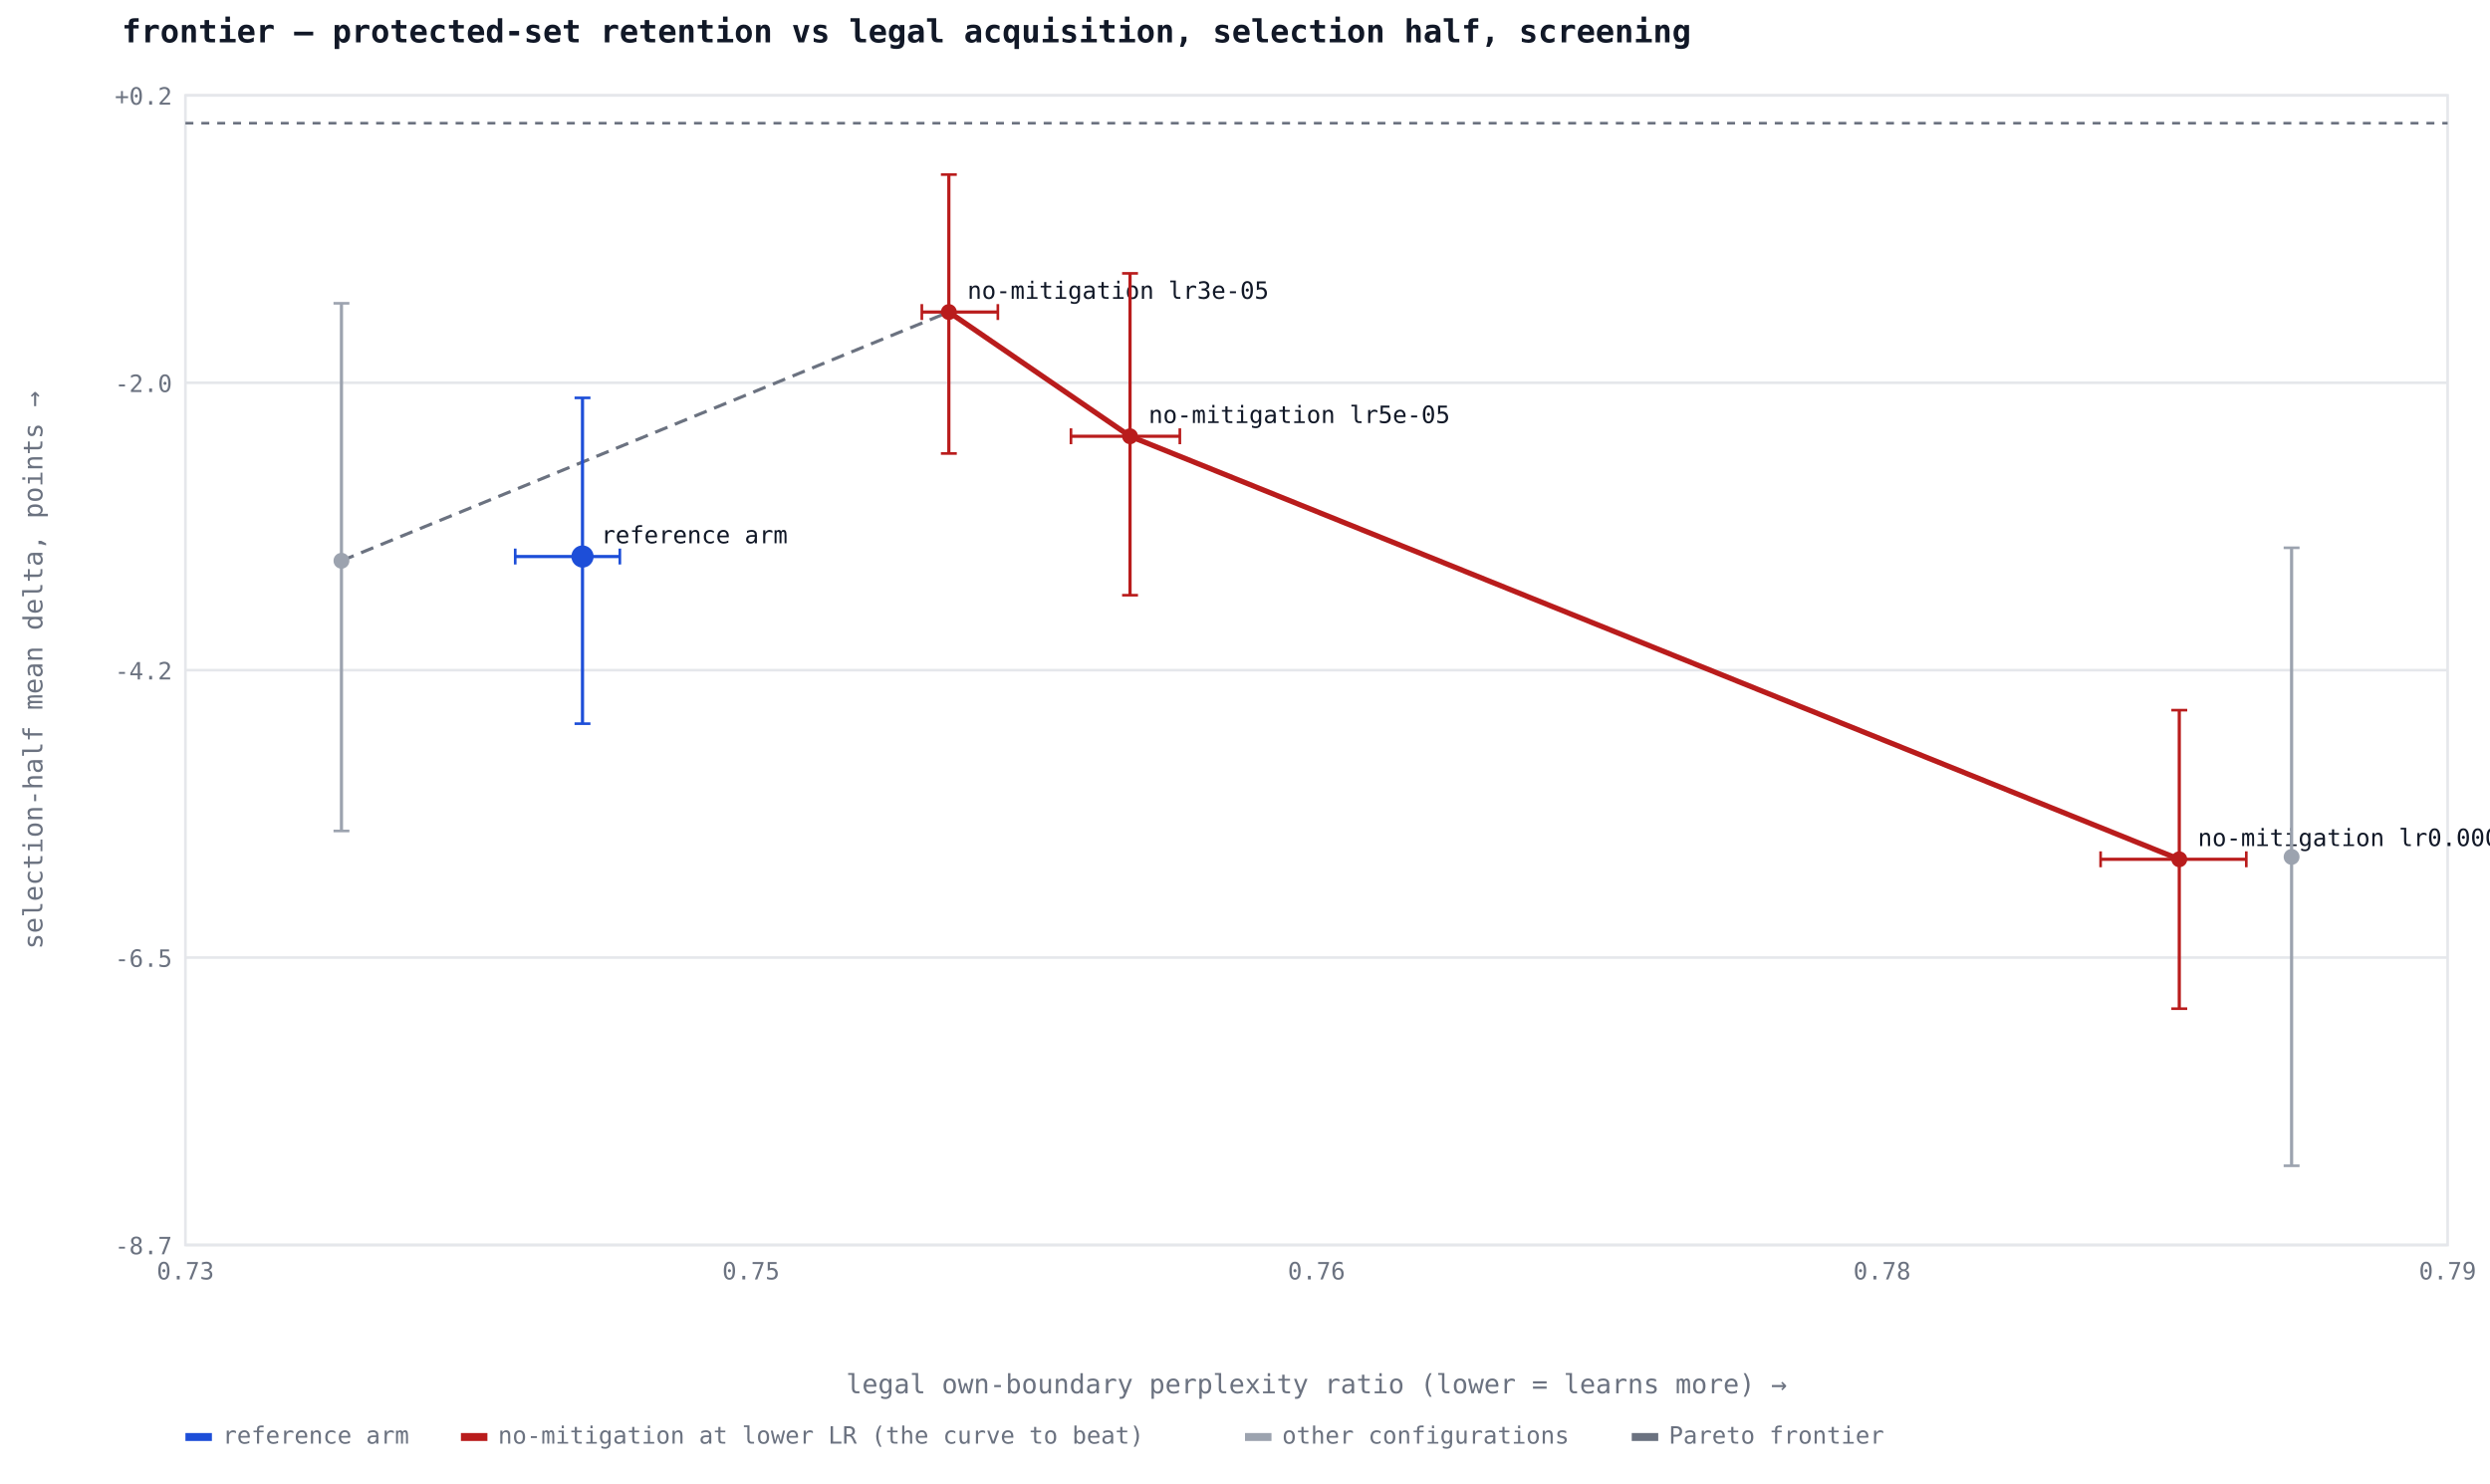
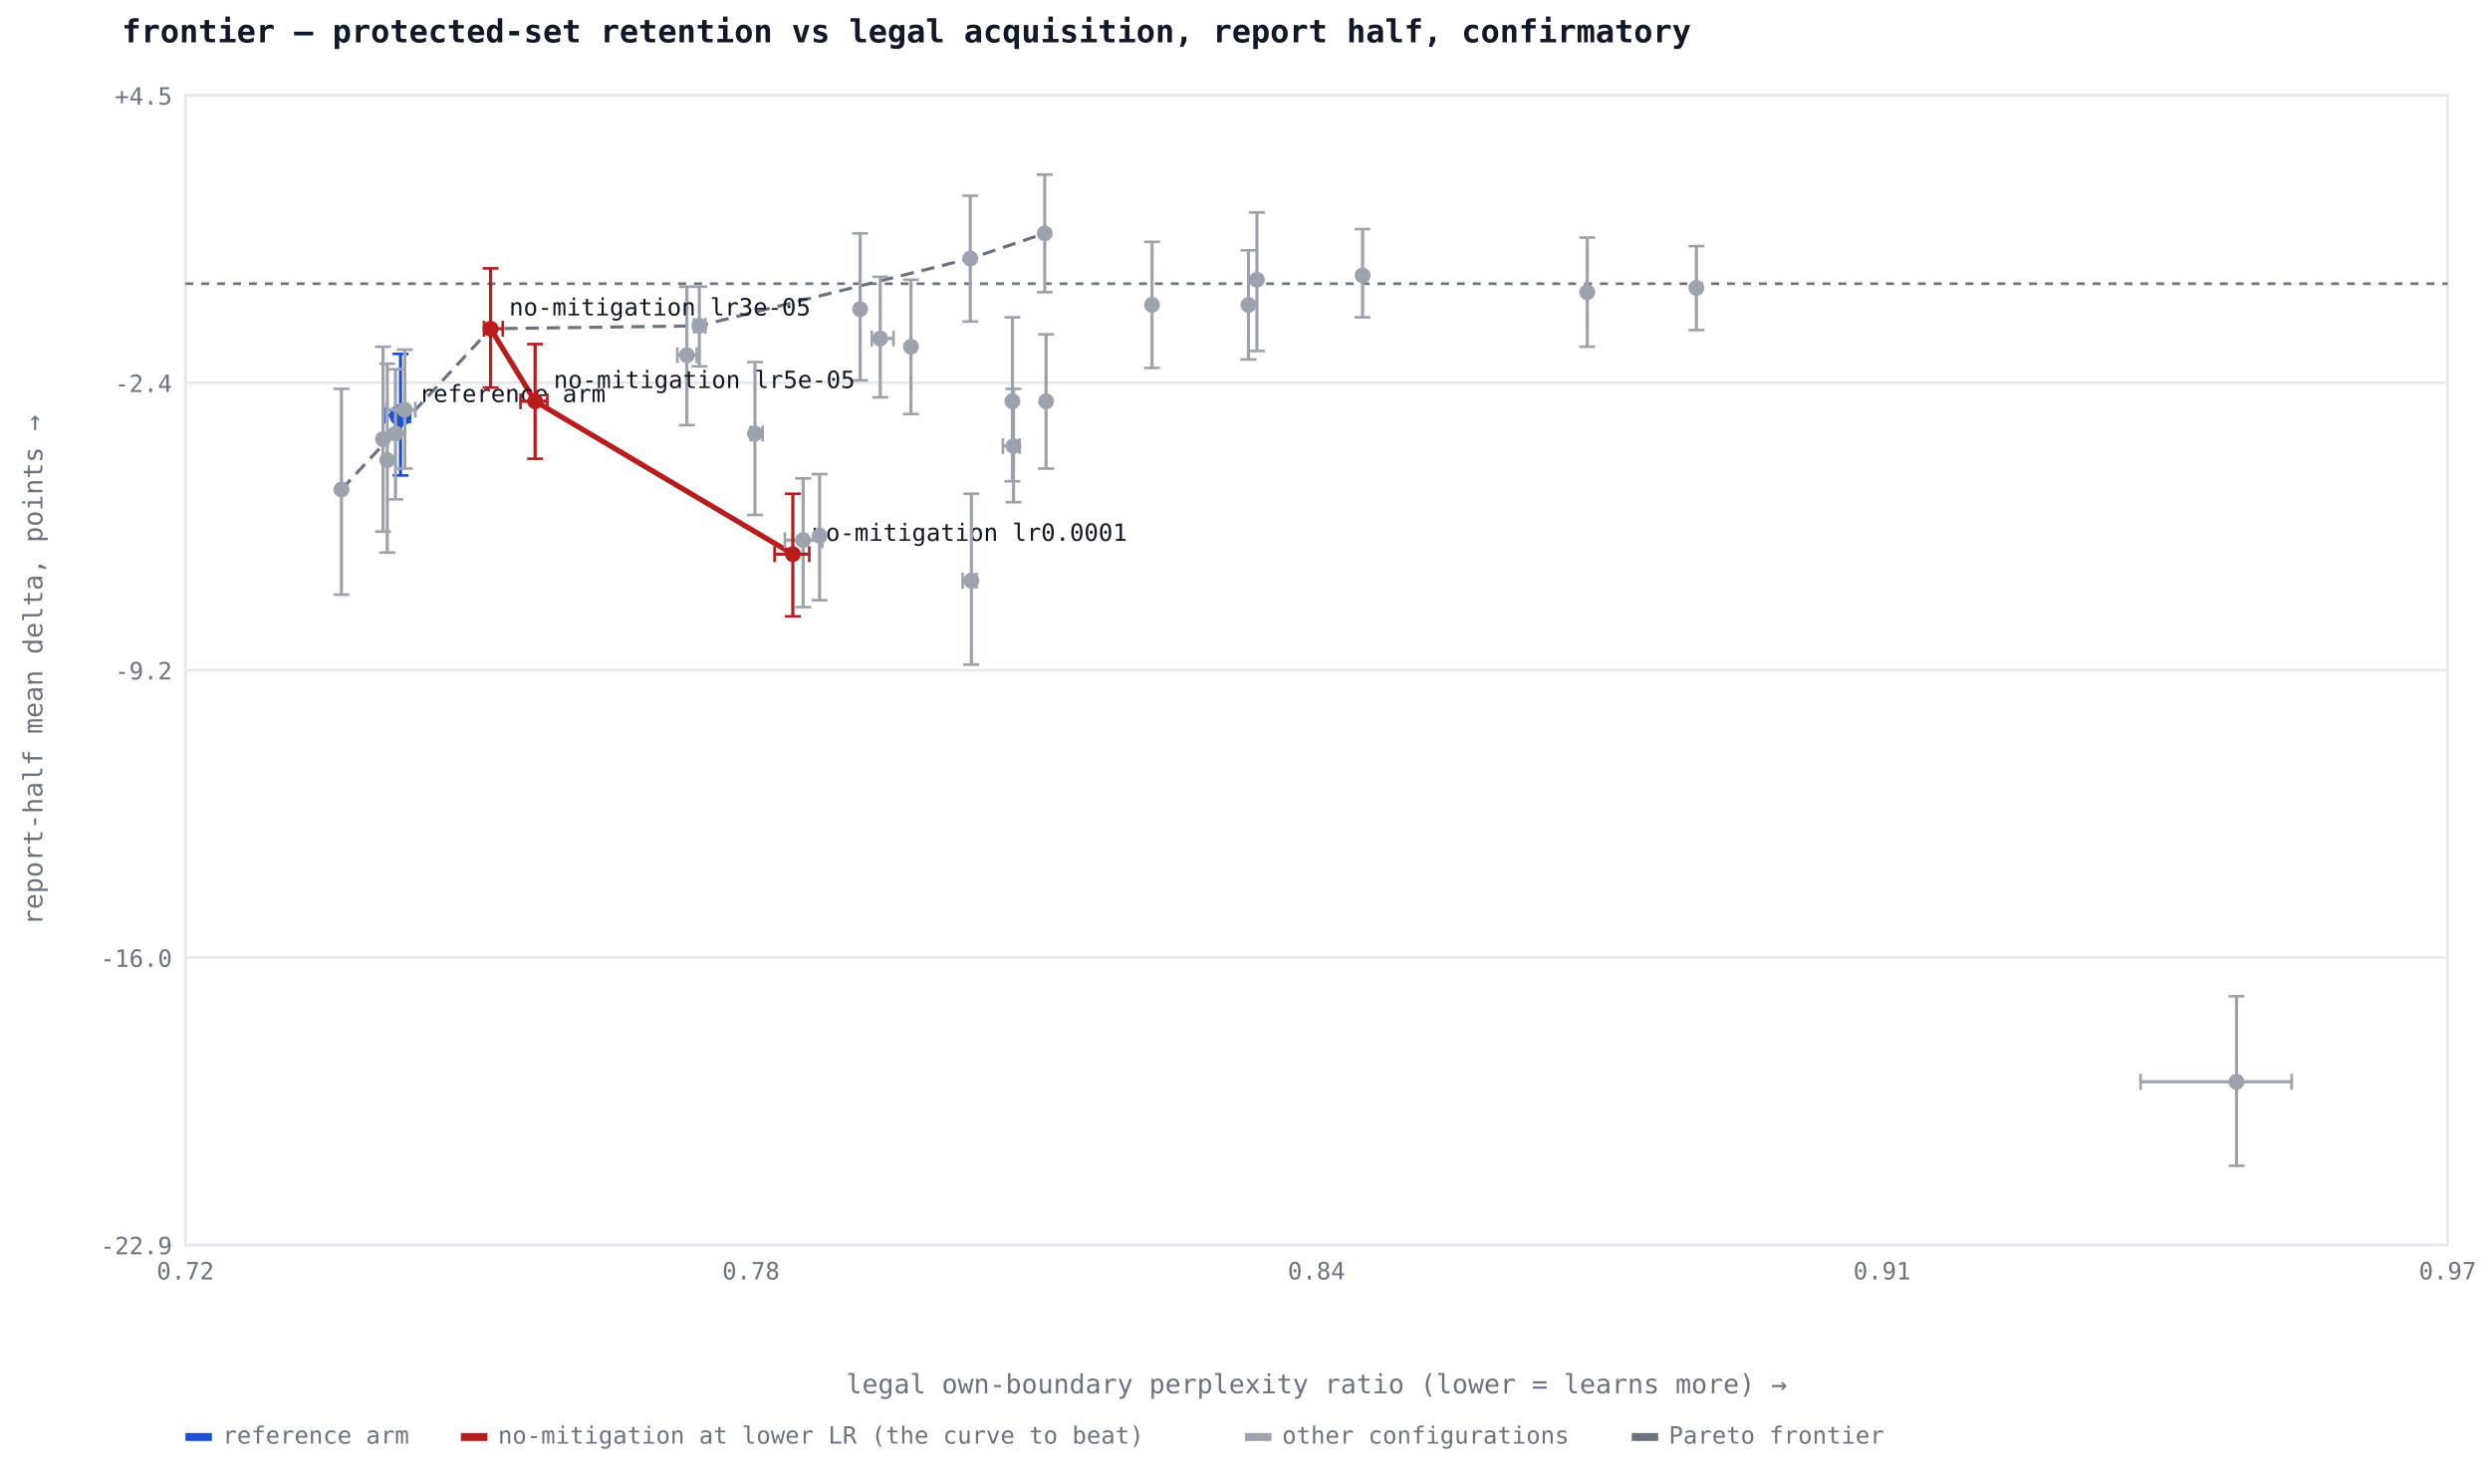
<svg xmlns="http://www.w3.org/2000/svg" viewBox="0 0 940 560" font-family="ui-monospace, Menlo, monospace" font-size="10" fill="#111827">
-   <text x="46" y="16" font-size="12" font-weight="bold">frontier — protected-set retention vs legal acquisition, selection half, screening</text>
+   <text x="46" y="16" font-size="12" font-weight="bold">frontier — protected-set retention vs legal acquisition, report half, confirmatory</text>
  <line x1="70" x2="924" y1="470.0" y2="470.0" stroke="#e5e7eb" />
-   <text x="65" y="473.5" text-anchor="end" font-size="9" fill="#6b7280">-8.7</text>
+   <text x="65" y="473.5" text-anchor="end" font-size="9" fill="#6b7280">-22.9</text>
  <line x1="70" x2="924" y1="361.5" y2="361.5" stroke="#e5e7eb" />
-   <text x="65" y="365.0" text-anchor="end" font-size="9" fill="#6b7280">-6.5</text>
+   <text x="65" y="365.0" text-anchor="end" font-size="9" fill="#6b7280">-16.0</text>
  <line x1="70" x2="924" y1="253.0" y2="253.0" stroke="#e5e7eb" />
-   <text x="65" y="256.5" text-anchor="end" font-size="9" fill="#6b7280">-4.2</text>
+   <text x="65" y="256.5" text-anchor="end" font-size="9" fill="#6b7280">-9.2</text>
  <line x1="70" x2="924" y1="144.5" y2="144.5" stroke="#e5e7eb" />
-   <text x="65" y="148.0" text-anchor="end" font-size="9" fill="#6b7280">-2.0</text>
+   <text x="65" y="148.0" text-anchor="end" font-size="9" fill="#6b7280">-2.4</text>
  <line x1="70" x2="924" y1="36.0" y2="36.0" stroke="#e5e7eb" />
-   <text x="65" y="39.5" text-anchor="end" font-size="9" fill="#6b7280">+0.2</text>
-   <text x="70.0" y="483" text-anchor="middle" font-size="9" fill="#6b7280">0.73</text>
-   <text x="283.5" y="483" text-anchor="middle" font-size="9" fill="#6b7280">0.75</text>
-   <text x="497.0" y="483" text-anchor="middle" font-size="9" fill="#6b7280">0.76</text>
-   <text x="710.5" y="483" text-anchor="middle" font-size="9" fill="#6b7280">0.78</text>
-   <text x="924.0" y="483" text-anchor="middle" font-size="9" fill="#6b7280">0.79</text>
+   <text x="65" y="39.5" text-anchor="end" font-size="9" fill="#6b7280">+4.5</text>
+   <text x="70.0" y="483" text-anchor="middle" font-size="9" fill="#6b7280">0.72</text>
+   <text x="283.5" y="483" text-anchor="middle" font-size="9" fill="#6b7280">0.78</text>
+   <text x="497.0" y="483" text-anchor="middle" font-size="9" fill="#6b7280">0.84</text>
+   <text x="710.5" y="483" text-anchor="middle" font-size="9" fill="#6b7280">0.91</text>
+   <text x="924.0" y="483" text-anchor="middle" font-size="9" fill="#6b7280">0.97</text>
  <rect x="70" y="36" width="854" height="434" fill="none" stroke="#e5e7eb" />
-   <line x1="70" x2="924" y1="46.5" y2="46.5" stroke="#6b7280" stroke-dasharray="3 3" />
-   <path d="M822.7,324.4 L426.6,164.7 L358.2,117.8" fill="none" stroke="#b91c1c" stroke-width="2" />
-   <path d="M128.9,211.7 L358.2,117.8" fill="none" stroke="#6b7280" stroke-width="1.2" stroke-dasharray="5 3" />
-   <line x1="128.9" x2="128.9" y1="114.5" y2="313.7" stroke="#9ca3af" stroke-width="1.2" />
-   <line x1="125.9" x2="131.9" y1="114.5" y2="114.5" stroke="#9ca3af" />
-   <line x1="125.9" x2="131.9" y1="313.7" y2="313.7" stroke="#9ca3af" />
-   <circle class="pt" cx="128.9" cy="211.7" r="3" fill="#9ca3af" />
-   <line x1="194.5" x2="234.0" y1="210.1" y2="210.1" stroke="#1d4ed8" stroke-width="1.2" />
-   <line x1="194.5" x2="194.5" y1="207.1" y2="213.1" stroke="#1d4ed8" />
-   <line x1="234.0" x2="234.0" y1="207.1" y2="213.1" stroke="#1d4ed8" />
-   <line x1="219.9" x2="219.9" y1="150.2" y2="273.2" stroke="#1d4ed8" stroke-width="1.2" />
-   <line x1="216.9" x2="222.9" y1="150.2" y2="150.2" stroke="#1d4ed8" />
-   <line x1="216.9" x2="222.9" y1="273.2" y2="273.2" stroke="#1d4ed8" />
-   <circle class="pt" cx="219.9" cy="210.1" r="4.2" fill="#1d4ed8" />
-   <text x="226.9" y="205.1" font-size="9" fill="#111827">reference arm</text>
-   <line x1="793.0" x2="848.0" y1="324.4" y2="324.4" stroke="#b91c1c" stroke-width="1.2" />
-   <line x1="793.0" x2="793.0" y1="321.4" y2="327.4" stroke="#b91c1c" />
-   <line x1="848.0" x2="848.0" y1="321.4" y2="327.4" stroke="#b91c1c" />
-   <line x1="822.7" x2="822.7" y1="268.1" y2="380.8" stroke="#b91c1c" stroke-width="1.2" />
-   <line x1="819.7" x2="825.7" y1="268.1" y2="268.1" stroke="#b91c1c" />
-   <line x1="819.7" x2="825.7" y1="380.8" y2="380.8" stroke="#b91c1c" />
-   <circle class="pt" cx="822.7" cy="324.4" r="3" fill="#b91c1c" />
-   <text x="829.7" y="319.4" font-size="9" fill="#111827">no-mitigation lr0.0001</text>
-   <line x1="348.0" x2="376.7" y1="117.8" y2="117.8" stroke="#b91c1c" stroke-width="1.2" />
-   <line x1="348.0" x2="348.0" y1="114.8" y2="120.8" stroke="#b91c1c" />
-   <line x1="376.7" x2="376.7" y1="114.8" y2="120.8" stroke="#b91c1c" />
-   <line x1="358.2" x2="358.2" y1="65.9" y2="171.2" stroke="#b91c1c" stroke-width="1.2" />
-   <line x1="355.2" x2="361.2" y1="65.9" y2="65.9" stroke="#b91c1c" />
-   <line x1="355.2" x2="361.2" y1="171.2" y2="171.2" stroke="#b91c1c" />
-   <circle class="pt" cx="358.2" cy="117.8" r="3" fill="#b91c1c" />
-   <text x="365.2" y="112.8" font-size="9" fill="#111827">no-mitigation lr3e-05</text>
-   <line x1="404.3" x2="445.4" y1="164.7" y2="164.7" stroke="#b91c1c" stroke-width="1.2" />
-   <line x1="404.3" x2="404.3" y1="161.7" y2="167.7" stroke="#b91c1c" />
-   <line x1="445.4" x2="445.4" y1="161.7" y2="167.7" stroke="#b91c1c" />
-   <line x1="426.6" x2="426.6" y1="103.2" y2="224.7" stroke="#b91c1c" stroke-width="1.2" />
-   <line x1="423.6" x2="429.6" y1="103.2" y2="103.2" stroke="#b91c1c" />
-   <line x1="423.6" x2="429.6" y1="224.7" y2="224.7" stroke="#b91c1c" />
-   <circle class="pt" cx="426.6" cy="164.7" r="3" fill="#b91c1c" />
-   <text x="433.6" y="159.7" font-size="9" fill="#111827">no-mitigation lr5e-05</text>
-   <line x1="865.1" x2="865.1" y1="206.8" y2="440.1" stroke="#9ca3af" stroke-width="1.2" />
-   <line x1="862.1" x2="868.1" y1="206.8" y2="206.8" stroke="#9ca3af" />
-   <line x1="862.1" x2="868.1" y1="440.1" y2="440.1" stroke="#9ca3af" />
-   <circle class="pt" cx="865.1" cy="323.5" r="3" fill="#9ca3af" />
+   <line x1="70" x2="924" y1="107.1" y2="107.1" stroke="#6b7280" stroke-dasharray="3 3" />
+   <path d="M299.3,209.2 L202.0,151.5 L185.2,124.1" fill="none" stroke="#b91c1c" stroke-width="2" />
+   <path d="M128.9,184.8 L185.2,124.1 L264.0,123.0 L366.3,97.6 L394.4,88.1" fill="none" stroke="#6b7280" stroke-width="1.2" stroke-dasharray="5 3" />
+   <line x1="640.4" x2="640.4" y1="92.9" y2="124.6" stroke="#9ca3af" stroke-width="1.2" />
+   <line x1="637.4" x2="643.4" y1="92.9" y2="92.9" stroke="#9ca3af" />
+   <line x1="637.4" x2="643.4" y1="124.6" y2="124.6" stroke="#9ca3af" />
+   <circle class="pt" cx="640.4" cy="108.7" r="3" fill="#9ca3af" />
+   <line x1="599.2" x2="599.2" y1="89.7" y2="130.9" stroke="#9ca3af" stroke-width="1.2" />
+   <line x1="596.2" x2="602.2" y1="89.7" y2="89.7" stroke="#9ca3af" />
+   <line x1="596.2" x2="602.2" y1="130.9" y2="130.9" stroke="#9ca3af" />
+   <circle class="pt" cx="599.2" cy="110.3" r="3" fill="#9ca3af" />
+   <line x1="343.9" x2="343.9" y1="105.6" y2="156.3" stroke="#9ca3af" stroke-width="1.2" />
+   <line x1="340.9" x2="346.9" y1="105.6" y2="105.6" stroke="#9ca3af" />
+   <line x1="340.9" x2="346.9" y1="156.3" y2="156.3" stroke="#9ca3af" />
+   <circle class="pt" cx="343.9" cy="130.9" r="3" fill="#9ca3af" />
+   <line x1="394.9" x2="394.9" y1="126.2" y2="176.9" stroke="#9ca3af" stroke-width="1.2" />
+   <line x1="391.9" x2="397.9" y1="126.2" y2="126.2" stroke="#9ca3af" />
+   <line x1="391.9" x2="397.9" y1="176.9" y2="176.9" stroke="#9ca3af" />
+   <circle class="pt" cx="394.9" cy="151.5" r="3" fill="#9ca3af" />
+   <line x1="474.5" x2="474.5" y1="80.2" y2="132.5" stroke="#9ca3af" stroke-width="1.2" />
+   <line x1="471.5" x2="477.5" y1="80.2" y2="80.2" stroke="#9ca3af" />
+   <line x1="471.5" x2="477.5" y1="132.5" y2="132.5" stroke="#9ca3af" />
+   <circle class="pt" cx="474.5" cy="105.6" r="3" fill="#9ca3af" />
+   <line x1="514.4" x2="514.4" y1="86.5" y2="119.8" stroke="#9ca3af" stroke-width="1.2" />
+   <line x1="511.4" x2="517.4" y1="86.5" y2="86.5" stroke="#9ca3af" />
+   <line x1="511.4" x2="517.4" y1="119.8" y2="119.8" stroke="#9ca3af" />
+   <circle class="pt" cx="514.4" cy="104.0" r="3" fill="#9ca3af" />
+   <line x1="324.7" x2="324.7" y1="88.1" y2="143.6" stroke="#9ca3af" stroke-width="1.2" />
+   <line x1="321.7" x2="327.7" y1="88.1" y2="88.1" stroke="#9ca3af" />
+   <line x1="321.7" x2="327.7" y1="143.6" y2="143.6" stroke="#9ca3af" />
+   <circle class="pt" cx="324.7" cy="116.7" r="3" fill="#9ca3af" />
+   <line x1="296.3" x2="310.4" y1="203.9" y2="203.9" stroke="#9ca3af" stroke-width="1.2" />
+   <line x1="296.3" x2="296.3" y1="200.9" y2="206.9" stroke="#9ca3af" />
+   <line x1="310.4" x2="310.4" y1="200.9" y2="206.9" stroke="#9ca3af" />
+   <line x1="303.2" x2="303.2" y1="180.6" y2="229.2" stroke="#9ca3af" stroke-width="1.2" />
+   <line x1="300.2" x2="306.2" y1="180.6" y2="180.6" stroke="#9ca3af" />
+   <line x1="300.2" x2="306.2" y1="229.2" y2="229.2" stroke="#9ca3af" />
+   <circle class="pt" cx="303.2" cy="203.9" r="3" fill="#9ca3af" />
+   <line x1="382.2" x2="382.2" y1="119.8" y2="181.7" stroke="#9ca3af" stroke-width="1.2" />
+   <line x1="379.2" x2="385.2" y1="119.8" y2="119.8" stroke="#9ca3af" />
+   <line x1="379.2" x2="385.2" y1="181.7" y2="181.7" stroke="#9ca3af" />
+   <circle class="pt" cx="382.2" cy="151.5" r="3" fill="#9ca3af" />
+   <line x1="471.3" x2="471.3" y1="94.5" y2="135.7" stroke="#9ca3af" stroke-width="1.2" />
+   <line x1="468.3" x2="474.3" y1="94.5" y2="94.5" stroke="#9ca3af" />
+   <line x1="468.3" x2="474.3" y1="135.7" y2="135.7" stroke="#9ca3af" />
+   <circle class="pt" cx="471.3" cy="115.1" r="3" fill="#9ca3af" />
+   <line x1="434.9" x2="434.9" y1="91.3" y2="138.9" stroke="#9ca3af" stroke-width="1.2" />
+   <line x1="431.9" x2="437.9" y1="91.3" y2="91.3" stroke="#9ca3af" />
+   <line x1="431.9" x2="437.9" y1="138.9" y2="138.9" stroke="#9ca3af" />
+   <circle class="pt" cx="434.9" cy="115.1" r="3" fill="#9ca3af" />
+   <line x1="262.0" x2="266.3" y1="123.0" y2="123.0" stroke="#9ca3af" stroke-width="1.2" />
+   <line x1="262.0" x2="262.0" y1="120.0" y2="126.0" stroke="#9ca3af" />
+   <line x1="266.3" x2="266.3" y1="120.0" y2="126.0" stroke="#9ca3af" />
+   <line x1="264.0" x2="264.0" y1="108.2" y2="138.3" stroke="#9ca3af" stroke-width="1.2" />
+   <line x1="261.0" x2="267.0" y1="108.2" y2="108.2" stroke="#9ca3af" />
+   <line x1="261.0" x2="267.0" y1="138.3" y2="138.3" stroke="#9ca3af" />
+   <circle class="pt" cx="264.0" cy="123.0" r="3" fill="#9ca3af" />
+   <line x1="255.7" x2="263.0" y1="134.1" y2="134.1" stroke="#9ca3af" stroke-width="1.2" />
+   <line x1="255.7" x2="255.7" y1="131.1" y2="137.1" stroke="#9ca3af" />
+   <line x1="263.0" x2="263.0" y1="131.1" y2="137.1" stroke="#9ca3af" />
+   <line x1="259.3" x2="259.3" y1="108.2" y2="160.5" stroke="#9ca3af" stroke-width="1.2" />
+   <line x1="256.3" x2="262.3" y1="108.2" y2="108.2" stroke="#9ca3af" />
+   <line x1="256.3" x2="262.3" y1="160.5" y2="160.5" stroke="#9ca3af" />
+   <circle class="pt" cx="259.3" cy="134.1" r="3" fill="#9ca3af" />
+   <line x1="378.6" x2="384.9" y1="168.4" y2="168.4" stroke="#9ca3af" stroke-width="1.2" />
+   <line x1="378.6" x2="378.6" y1="165.4" y2="171.4" stroke="#9ca3af" />
+   <line x1="384.9" x2="384.9" y1="165.4" y2="171.4" stroke="#9ca3af" />
+   <line x1="382.6" x2="382.6" y1="146.8" y2="189.6" stroke="#9ca3af" stroke-width="1.2" />
+   <line x1="379.6" x2="385.6" y1="146.8" y2="146.8" stroke="#9ca3af" />
+   <line x1="379.6" x2="385.6" y1="189.6" y2="189.6" stroke="#9ca3af" />
+   <circle class="pt" cx="382.6" cy="168.4" r="3" fill="#9ca3af" />
+   <line x1="283.4" x2="287.9" y1="163.7" y2="163.7" stroke="#9ca3af" stroke-width="1.2" />
+   <line x1="283.4" x2="283.4" y1="160.7" y2="166.7" stroke="#9ca3af" />
+   <line x1="287.9" x2="287.9" y1="160.7" y2="166.7" stroke="#9ca3af" />
+   <line x1="285.0" x2="285.0" y1="136.7" y2="194.4" stroke="#9ca3af" stroke-width="1.2" />
+   <line x1="282.0" x2="288.0" y1="136.7" y2="136.7" stroke="#9ca3af" />
+   <line x1="282.0" x2="288.0" y1="194.4" y2="194.4" stroke="#9ca3af" />
+   <circle class="pt" cx="285.0" cy="163.7" r="3" fill="#9ca3af" />
+   <line x1="394.4" x2="394.4" y1="65.9" y2="110.3" stroke="#9ca3af" stroke-width="1.2" />
+   <line x1="391.4" x2="397.4" y1="65.9" y2="65.9" stroke="#9ca3af" />
+   <line x1="391.4" x2="397.4" y1="110.3" y2="110.3" stroke="#9ca3af" />
+   <circle class="pt" cx="394.4" cy="88.1" r="3" fill="#9ca3af" />
+   <line x1="366.3" x2="366.3" y1="73.9" y2="121.4" stroke="#9ca3af" stroke-width="1.2" />
+   <line x1="363.3" x2="369.3" y1="73.9" y2="73.9" stroke="#9ca3af" />
+   <line x1="363.3" x2="369.3" y1="121.4" y2="121.4" stroke="#9ca3af" />
+   <circle class="pt" cx="366.3" cy="97.6" r="3" fill="#9ca3af" />
+   <line x1="808.1" x2="865.1" y1="408.4" y2="408.4" stroke="#9ca3af" stroke-width="1.2" />
+   <line x1="808.1" x2="808.1" y1="405.4" y2="411.4" stroke="#9ca3af" />
+   <line x1="865.1" x2="865.1" y1="405.4" y2="411.4" stroke="#9ca3af" />
+   <line x1="844.3" x2="844.3" y1="376.1" y2="440.1" stroke="#9ca3af" stroke-width="1.2" />
+   <line x1="841.3" x2="847.3" y1="376.1" y2="376.1" stroke="#9ca3af" />
+   <line x1="841.3" x2="847.3" y1="440.1" y2="440.1" stroke="#9ca3af" />
+   <circle class="pt" cx="844.3" cy="408.4" r="3" fill="#9ca3af" />
+   <line x1="329.1" x2="337.3" y1="127.8" y2="127.8" stroke="#9ca3af" stroke-width="1.2" />
+   <line x1="329.1" x2="329.1" y1="124.8" y2="130.8" stroke="#9ca3af" />
+   <line x1="337.3" x2="337.3" y1="124.8" y2="130.8" stroke="#9ca3af" />
+   <line x1="332.3" x2="332.3" y1="104.5" y2="150.0" stroke="#9ca3af" stroke-width="1.2" />
+   <line x1="329.3" x2="335.3" y1="104.5" y2="104.5" stroke="#9ca3af" />
+   <line x1="329.3" x2="335.3" y1="150.0" y2="150.0" stroke="#9ca3af" />
+   <circle class="pt" cx="332.3" cy="127.8" r="3" fill="#9ca3af" />
+   <line x1="128.9" x2="128.9" y1="146.8" y2="224.5" stroke="#9ca3af" stroke-width="1.2" />
+   <line x1="125.9" x2="131.9" y1="146.8" y2="146.8" stroke="#9ca3af" />
+   <line x1="125.9" x2="131.9" y1="224.5" y2="224.5" stroke="#9ca3af" />
+   <circle class="pt" cx="128.9" cy="184.8" r="3" fill="#9ca3af" />
+   <line x1="145.0" x2="154.7" y1="156.8" y2="156.8" stroke="#1d4ed8" stroke-width="1.2" />
+   <line x1="145.0" x2="145.0" y1="153.8" y2="159.8" stroke="#1d4ed8" />
+   <line x1="154.7" x2="154.7" y1="153.8" y2="159.8" stroke="#1d4ed8" />
+   <line x1="151.2" x2="151.2" y1="133.6" y2="179.5" stroke="#1d4ed8" stroke-width="1.2" />
+   <line x1="148.2" x2="154.2" y1="133.6" y2="133.6" stroke="#1d4ed8" />
+   <line x1="148.2" x2="154.2" y1="179.5" y2="179.5" stroke="#1d4ed8" />
+   <circle class="pt" cx="151.2" cy="156.8" r="4.2" fill="#1d4ed8" />
+   <text x="158.2" y="151.8" font-size="9" fill="#111827">reference arm</text>
+   <line x1="145.9" x2="156.8" y1="154.7" y2="154.7" stroke="#9ca3af" stroke-width="1.2" />
+   <line x1="145.9" x2="145.9" y1="151.7" y2="157.7" stroke="#9ca3af" />
+   <line x1="156.8" x2="156.8" y1="151.7" y2="157.7" stroke="#9ca3af" />
+   <line x1="152.8" x2="152.8" y1="132.0" y2="176.9" stroke="#9ca3af" stroke-width="1.2" />
+   <line x1="149.8" x2="155.8" y1="132.0" y2="132.0" stroke="#9ca3af" />
+   <line x1="149.8" x2="155.8" y1="176.9" y2="176.9" stroke="#9ca3af" />
+   <circle class="pt" cx="152.8" cy="154.7" r="3" fill="#9ca3af" />
+   <line x1="146.2" x2="146.2" y1="137.3" y2="208.6" stroke="#9ca3af" stroke-width="1.2" />
+   <line x1="143.2" x2="149.2" y1="137.3" y2="137.3" stroke="#9ca3af" />
+   <line x1="143.2" x2="149.2" y1="208.6" y2="208.6" stroke="#9ca3af" />
+   <circle class="pt" cx="146.2" cy="173.7" r="3" fill="#9ca3af" />
+   <line x1="144.6" x2="152.8" y1="163.7" y2="163.7" stroke="#9ca3af" stroke-width="1.2" />
+   <line x1="144.6" x2="144.6" y1="160.7" y2="166.7" stroke="#9ca3af" />
+   <line x1="152.8" x2="152.8" y1="160.7" y2="166.7" stroke="#9ca3af" />
+   <line x1="149.3" x2="149.3" y1="139.4" y2="188.5" stroke="#9ca3af" stroke-width="1.2" />
+   <line x1="146.3" x2="152.3" y1="139.4" y2="139.4" stroke="#9ca3af" />
+   <line x1="146.3" x2="152.3" y1="188.5" y2="188.5" stroke="#9ca3af" />
+   <circle class="pt" cx="149.3" cy="163.7" r="3" fill="#9ca3af" />
+   <line x1="144.6" x2="144.6" y1="130.9" y2="200.7" stroke="#9ca3af" stroke-width="1.2" />
+   <line x1="141.6" x2="147.6" y1="130.9" y2="130.9" stroke="#9ca3af" />
+   <line x1="141.6" x2="147.6" y1="200.7" y2="200.7" stroke="#9ca3af" />
+   <circle class="pt" cx="144.6" cy="165.8" r="3" fill="#9ca3af" />
+   <line x1="292.4" x2="305.5" y1="209.2" y2="209.2" stroke="#b91c1c" stroke-width="1.2" />
+   <line x1="292.4" x2="292.4" y1="206.2" y2="212.2" stroke="#b91c1c" />
+   <line x1="305.5" x2="305.5" y1="206.2" y2="212.2" stroke="#b91c1c" />
+   <line x1="299.3" x2="299.3" y1="186.4" y2="232.7" stroke="#b91c1c" stroke-width="1.2" />
+   <line x1="296.3" x2="302.3" y1="186.4" y2="186.4" stroke="#b91c1c" />
+   <line x1="296.3" x2="302.3" y1="232.7" y2="232.7" stroke="#b91c1c" />
+   <circle class="pt" cx="299.3" cy="209.2" r="3" fill="#b91c1c" />
+   <text x="306.3" y="204.2" font-size="9" fill="#111827">no-mitigation lr0.0001</text>
+   <line x1="182.7" x2="189.8" y1="124.1" y2="124.1" stroke="#b91c1c" stroke-width="1.2" />
+   <line x1="182.7" x2="182.7" y1="121.1" y2="127.1" stroke="#b91c1c" />
+   <line x1="189.8" x2="189.8" y1="121.1" y2="127.1" stroke="#b91c1c" />
+   <line x1="185.2" x2="185.2" y1="101.3" y2="146.3" stroke="#b91c1c" stroke-width="1.2" />
+   <line x1="182.2" x2="188.2" y1="101.3" y2="101.3" stroke="#b91c1c" />
+   <line x1="182.2" x2="188.2" y1="146.3" y2="146.3" stroke="#b91c1c" />
+   <circle class="pt" cx="185.2" cy="124.1" r="3" fill="#b91c1c" />
+   <text x="192.2" y="119.1" font-size="9" fill="#111827">no-mitigation lr3e-05</text>
+   <line x1="196.5" x2="206.6" y1="151.5" y2="151.5" stroke="#b91c1c" stroke-width="1.2" />
+   <line x1="196.5" x2="196.5" y1="148.5" y2="154.5" stroke="#b91c1c" />
+   <line x1="206.6" x2="206.6" y1="148.5" y2="154.5" stroke="#b91c1c" />
+   <line x1="202.0" x2="202.0" y1="129.9" y2="173.2" stroke="#b91c1c" stroke-width="1.2" />
+   <line x1="199.0" x2="205.0" y1="129.9" y2="129.9" stroke="#b91c1c" />
+   <line x1="199.0" x2="205.0" y1="173.2" y2="173.2" stroke="#b91c1c" />
+   <circle class="pt" cx="202.0" cy="151.5" r="3" fill="#b91c1c" />
+   <text x="209.0" y="146.5" font-size="9" fill="#111827">no-mitigation lr5e-05</text>
+   <line x1="309.2" x2="309.7" y1="202.3" y2="202.3" stroke="#9ca3af" stroke-width="1.2" />
+   <line x1="309.2" x2="309.2" y1="199.3" y2="205.3" stroke="#9ca3af" />
+   <line x1="309.7" x2="309.7" y1="199.3" y2="205.3" stroke="#9ca3af" />
+   <line x1="309.4" x2="309.4" y1="179.0" y2="226.6" stroke="#9ca3af" stroke-width="1.2" />
+   <line x1="306.4" x2="312.4" y1="179.0" y2="179.0" stroke="#9ca3af" />
+   <line x1="306.4" x2="312.4" y1="226.6" y2="226.6" stroke="#9ca3af" />
+   <circle class="pt" cx="309.4" cy="202.3" r="3" fill="#9ca3af" />
+   <line x1="363.4" x2="368.6" y1="219.2" y2="219.2" stroke="#9ca3af" stroke-width="1.2" />
+   <line x1="363.4" x2="363.4" y1="216.2" y2="222.2" stroke="#9ca3af" />
+   <line x1="368.6" x2="368.6" y1="216.2" y2="222.2" stroke="#9ca3af" />
+   <line x1="366.7" x2="366.7" y1="186.4" y2="250.9" stroke="#9ca3af" stroke-width="1.2" />
+   <line x1="363.7" x2="369.7" y1="186.4" y2="186.4" stroke="#9ca3af" />
+   <line x1="363.7" x2="369.7" y1="250.9" y2="250.9" stroke="#9ca3af" />
+   <circle class="pt" cx="366.7" cy="219.2" r="3" fill="#9ca3af" />
  <rect x="70" y="541" width="10" height="3" fill="#1d4ed8" />
  <text x="84" y="545" font-size="9" fill="#6b7280">reference arm</text>
  <rect x="174.0" y="541" width="10" height="3" fill="#b91c1c" />
  <text x="188.0" y="545" font-size="9" fill="#6b7280">no-mitigation at lower LR (the curve to beat)</text>
  <rect x="470.0" y="541" width="10" height="3" fill="#9ca3af" />
  <text x="484.0" y="545" font-size="9" fill="#6b7280">other configurations</text>
  <rect x="616.0" y="541" width="10" height="3" fill="#6b7280" />
  <text x="630.0" y="545" font-size="9" fill="#6b7280">Pareto frontier</text>
  <text x="497" y="526" text-anchor="middle" font-size="10" fill="#6b7280">legal own-boundary perplexity ratio (lower = learns more) →</text>
-   <text transform="translate(16,253) rotate(-90)" text-anchor="middle" font-size="10" fill="#6b7280">selection-half mean delta, points →</text>
+   <text transform="translate(16,253) rotate(-90)" text-anchor="middle" font-size="10" fill="#6b7280">report-half mean delta, points →</text>
</svg>
